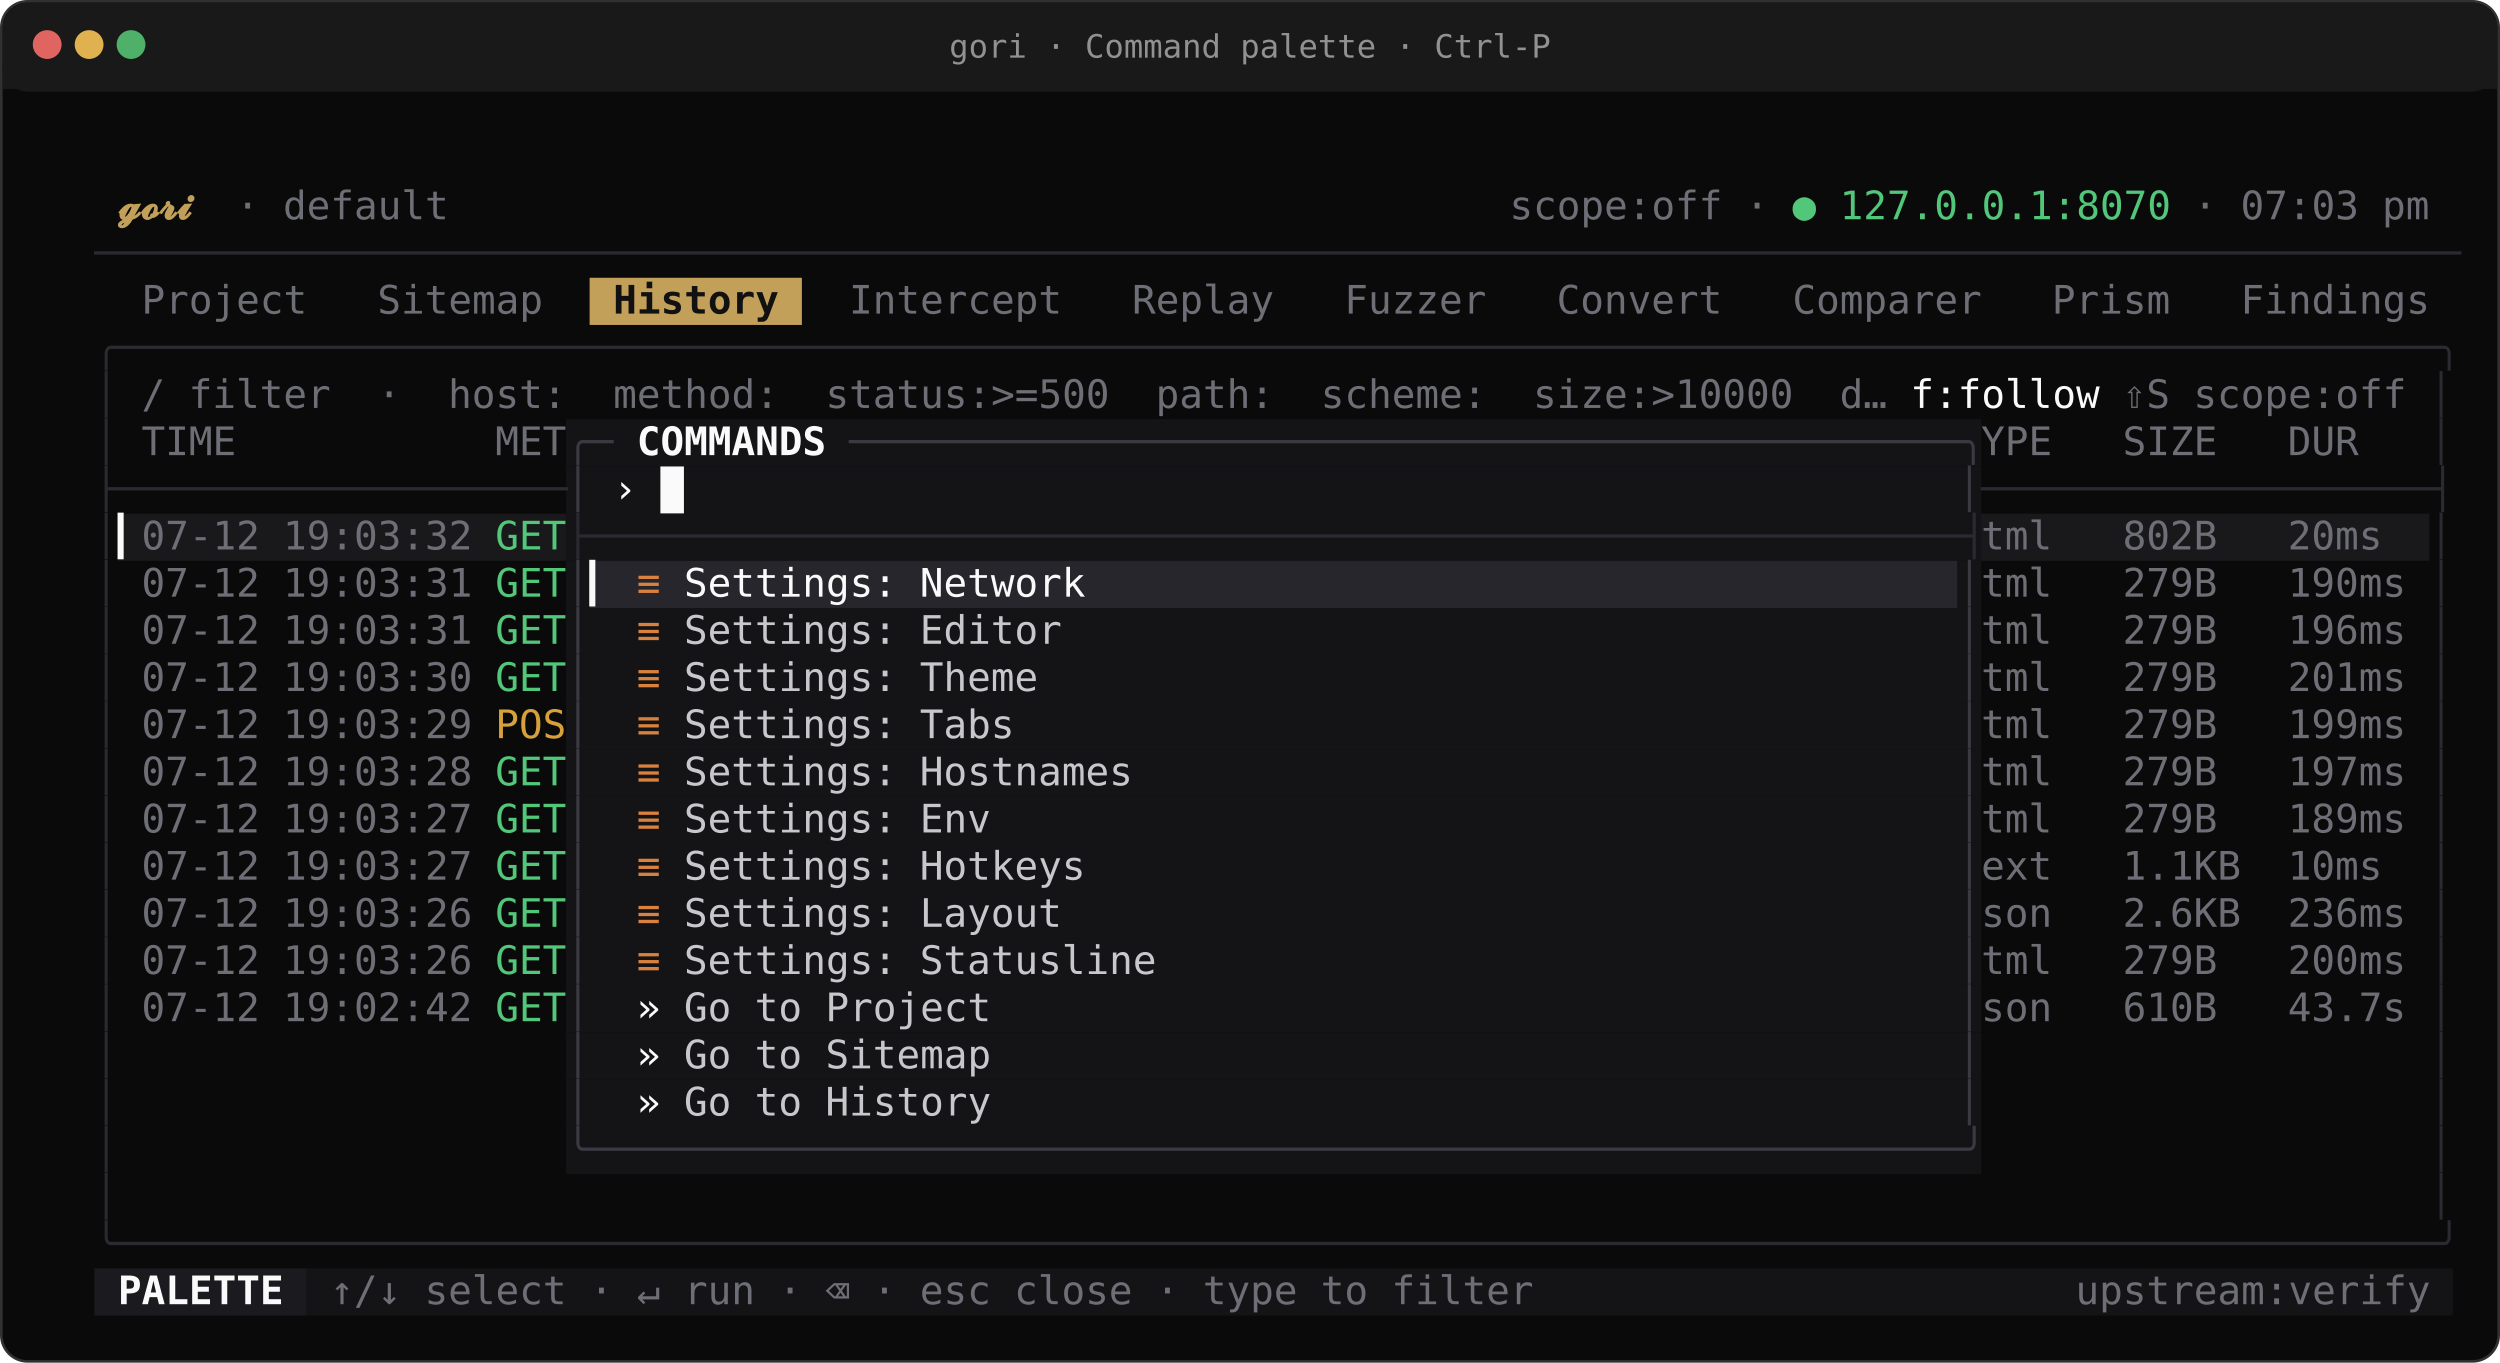
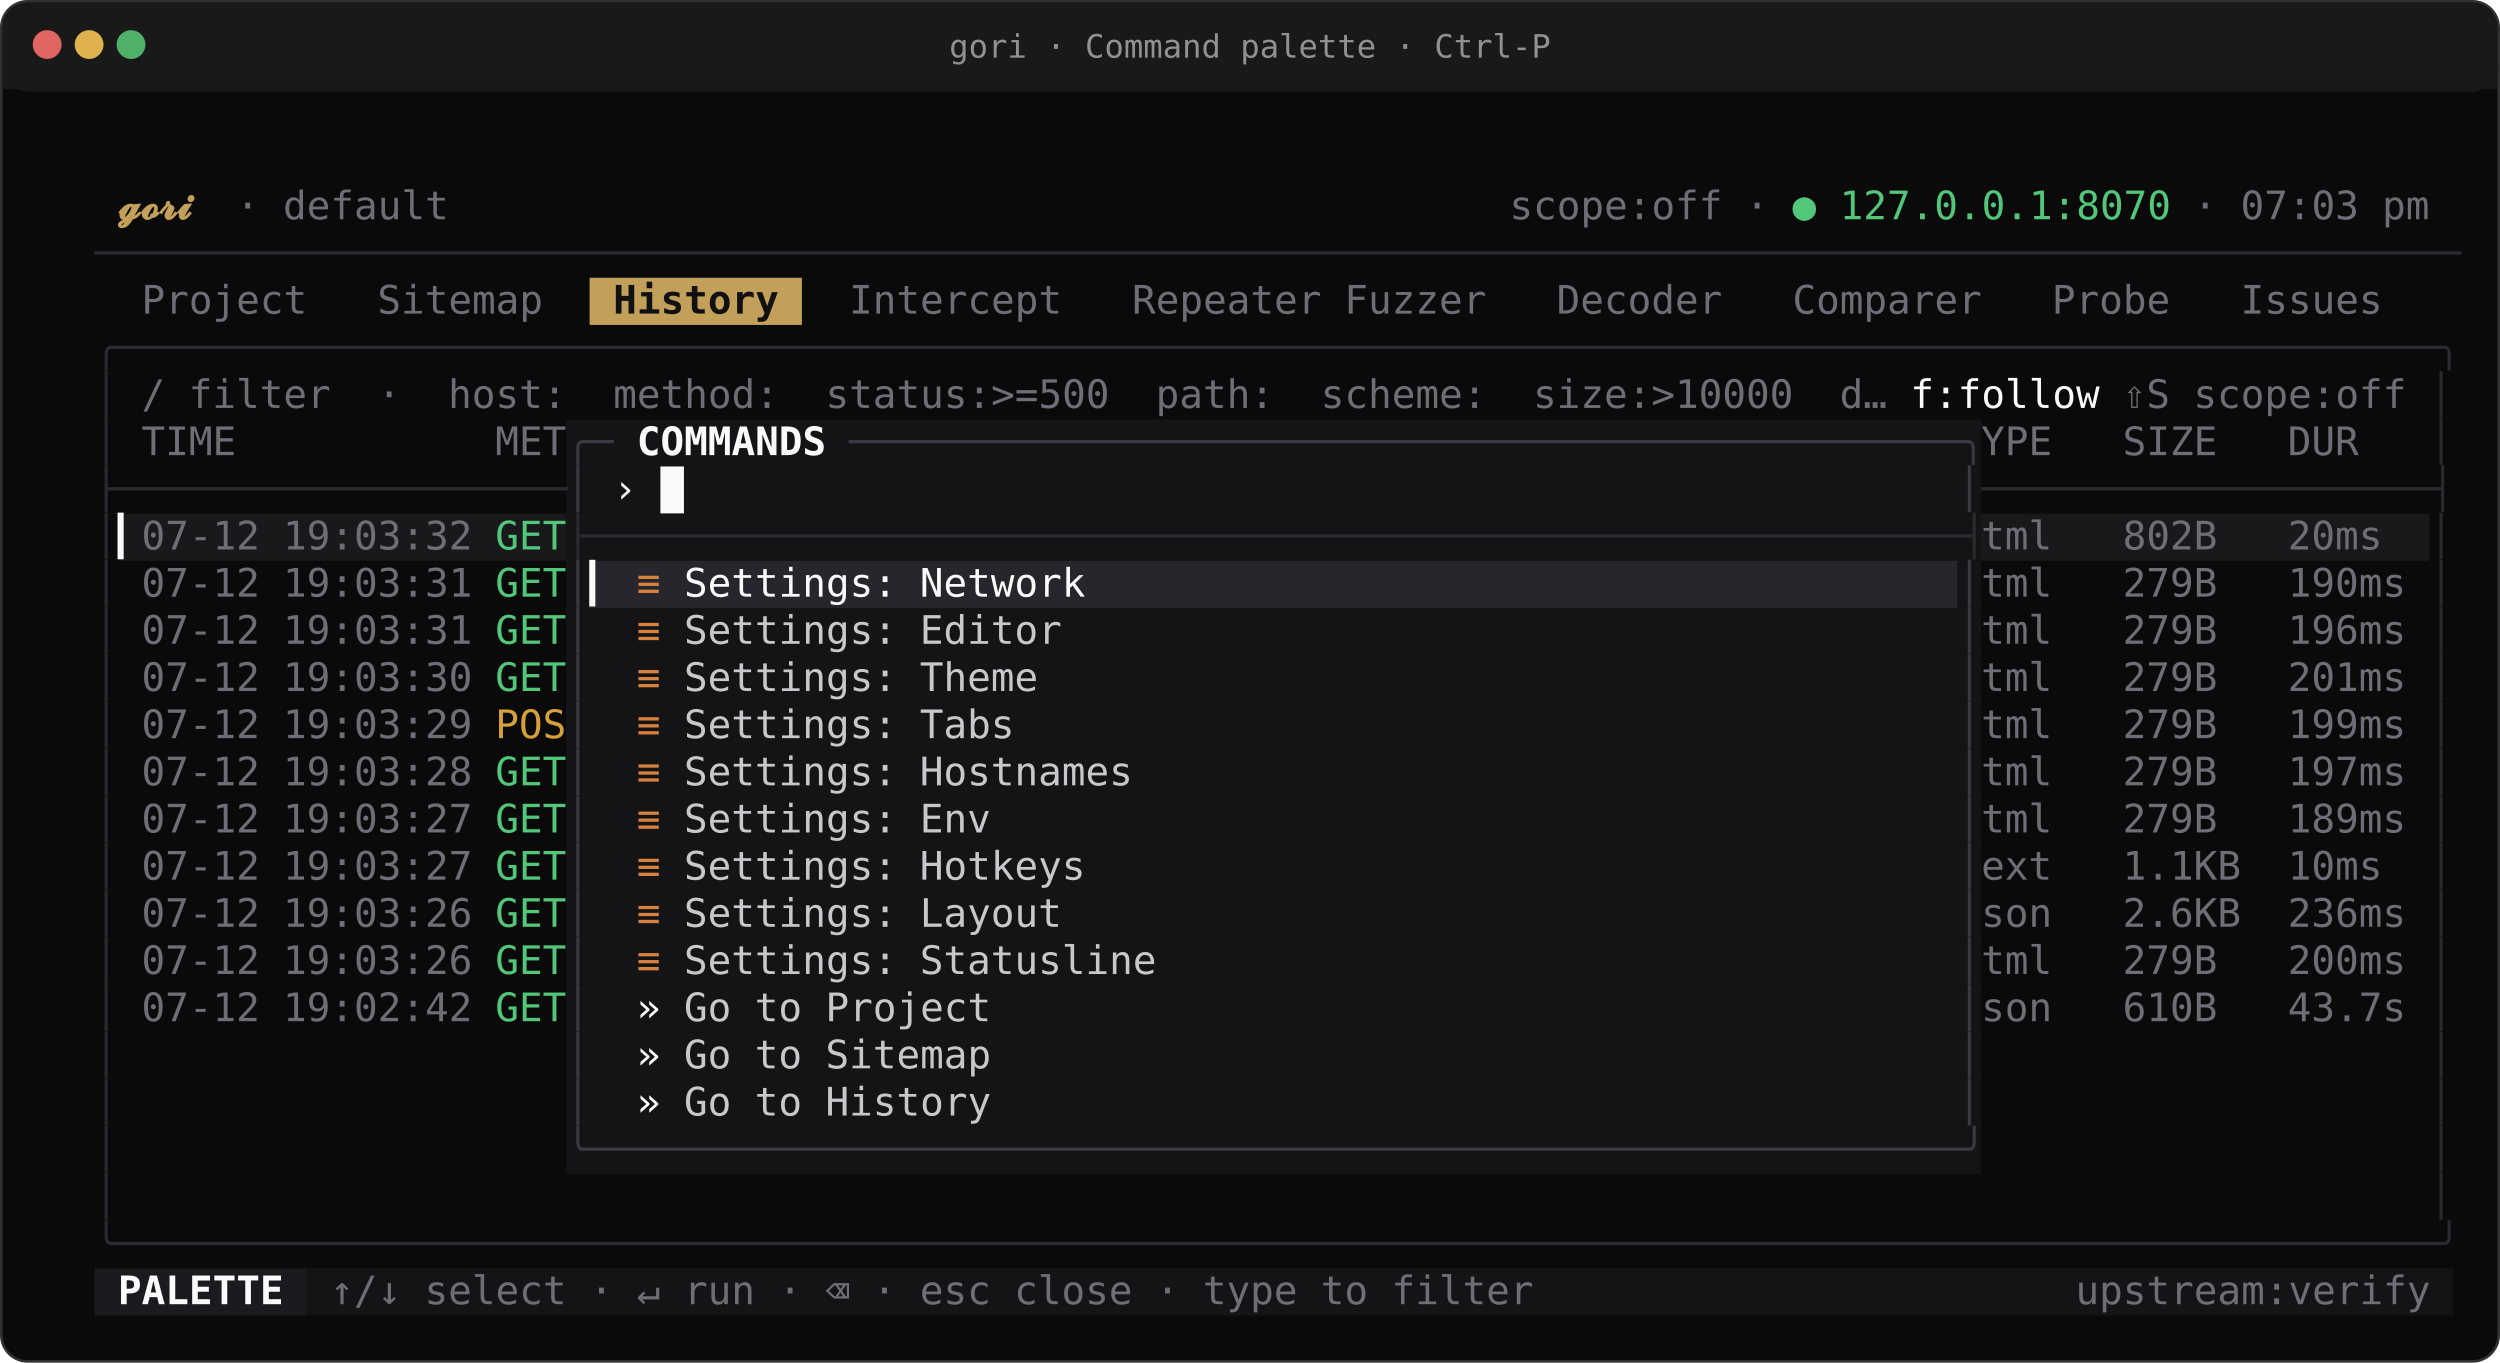
<svg xmlns="http://www.w3.org/2000/svg" width="954" height="520" viewBox="0 0 954.0 520.0" font-family="ui-monospace,'SF Mono','JetBrains Mono',Menlo,Consolas,monospace" font-size="15.0px" role="img" aria-label="gori · Command palette · Ctrl-P">
  <rect x="0.5" y="0.5" width="953.0" height="519.0" rx="10" ry="10" fill="#0a0a0b" stroke="#313132" stroke-width="1" />
  <rect x="1" y="1" width="952.0" height="34.0" rx="10" ry="10" fill="#19191a" />
  <rect x="1" y="24.0" width="952.0" height="10" fill="#19191a" />
  <circle cx="18.0" cy="17.0" r="5.5" fill="#e0645f" />
  <circle cx="34.0" cy="17.0" r="5.5" fill="#e0b24f" />
  <circle cx="50.0" cy="17.0" r="5.5" fill="#4fb06a" />
  <text x="477.0" y="22.0" text-anchor="middle" fill="#919191" font-size="12.3px">gori · Command palette · Ctrl-P</text>
  <rect x="225.00" y="106.00" width="81.00" height="18.00" fill="#c2a05a" />
  <rect x="216.00" y="160.00" width="540.00" height="18.00" fill="#141417" />
  <rect x="216.00" y="178.00" width="36.00" height="18.00" fill="#141417" />
  <rect x="252.00" y="178.00" width="9.00" height="18.00" fill="#fafafa" />
  <rect x="261.00" y="178.00" width="495.00" height="18.00" fill="#141417" />
  <rect x="45.00" y="196.00" width="171.00" height="18.00" fill="#19191c" />
  <rect x="216.00" y="196.00" width="540.00" height="18.00" fill="#141417" />
  <rect x="756.00" y="196.00" width="171.00" height="18.00" fill="#19191c" />
  <rect x="216.00" y="214.00" width="9.00" height="18.00" fill="#141417" />
  <rect x="225.00" y="214.00" width="522.00" height="18.00" fill="#26262c" />
  <rect x="747.00" y="214.00" width="9.00" height="18.00" fill="#141417" />
  <rect x="216.00" y="232.00" width="540.00" height="18.00" fill="#141417" />
  <rect x="216.00" y="250.00" width="540.00" height="18.00" fill="#141417" />
  <rect x="216.00" y="268.00" width="540.00" height="18.00" fill="#141417" />
  <rect x="216.00" y="286.00" width="540.00" height="18.00" fill="#141417" />
  <rect x="216.00" y="304.00" width="540.00" height="18.00" fill="#141417" />
  <rect x="216.00" y="322.00" width="540.00" height="18.00" fill="#141417" />
  <rect x="216.00" y="340.00" width="540.00" height="18.00" fill="#141417" />
  <rect x="216.00" y="358.00" width="540.00" height="18.00" fill="#141417" />
  <rect x="216.00" y="376.00" width="540.00" height="18.00" fill="#141417" />
  <rect x="216.00" y="394.00" width="540.00" height="18.00" fill="#141417" />
  <rect x="216.00" y="412.00" width="540.00" height="18.00" fill="#141417" />
  <rect x="216.00" y="430.00" width="540.00" height="18.00" fill="#141417" />
  <rect x="36.00" y="484.00" width="81.00" height="18.00" fill="#1b1b1f" />
  <rect x="117.00" y="484.00" width="819.00" height="18.00" fill="#141417" />
  <text x="45.00" y="83.68" textLength="36.00" lengthAdjust="spacingAndGlyphs" fill="#c2a05a" font-weight="700" xml:space="preserve">𝓰𝓸𝓻𝓲</text>
  <text x="90.00" y="83.68" textLength="9.00" lengthAdjust="spacingAndGlyphs" fill="#6e6e76" xml:space="preserve">·</text>
  <text x="108.00" y="83.68" textLength="63.00" lengthAdjust="spacingAndGlyphs" fill="#6e6e76" xml:space="preserve">default</text>
  <text x="576.00" y="83.68" textLength="81.00" lengthAdjust="spacingAndGlyphs" fill="#6e6e76" xml:space="preserve">scope:off</text>
  <text x="666.00" y="83.68" textLength="9.00" lengthAdjust="spacingAndGlyphs" fill="#6e6e76" xml:space="preserve">·</text>
  <text x="684.00" y="83.68" textLength="9.00" lengthAdjust="spacingAndGlyphs" fill="#52c77a" xml:space="preserve">●</text>
  <text x="702.00" y="83.68" textLength="126.00" lengthAdjust="spacingAndGlyphs" fill="#52c77a" xml:space="preserve">127.0.0.1:8070</text>
  <text x="837.00" y="83.68" textLength="9.00" lengthAdjust="spacingAndGlyphs" fill="#6e6e76" xml:space="preserve">·</text>
  <text x="855.00" y="83.68" textLength="45.00" lengthAdjust="spacingAndGlyphs" fill="#6e6e76" xml:space="preserve">07:03</text>
  <text x="909.00" y="83.68" textLength="18.00" lengthAdjust="spacingAndGlyphs" fill="#6e6e76" xml:space="preserve">pm</text>
  <text x="36.00" y="101.68" textLength="900.00" lengthAdjust="spacingAndGlyphs" fill="#2a2a30" xml:space="preserve">────────────────────────────────────────────────────────────────────────────────────────────────────</text>
  <text x="54.00" y="119.68" textLength="63.00" lengthAdjust="spacingAndGlyphs" fill="#6e6e76" xml:space="preserve">Project</text>
  <text x="144.00" y="119.68" textLength="63.00" lengthAdjust="spacingAndGlyphs" fill="#6e6e76" xml:space="preserve">Sitemap</text>
  <text x="234.00" y="119.68" textLength="63.00" lengthAdjust="spacingAndGlyphs" fill="#111111" font-weight="700" xml:space="preserve">History</text>
  <text x="324.00" y="119.68" textLength="81.00" lengthAdjust="spacingAndGlyphs" fill="#6e6e76" xml:space="preserve">Intercept</text>
-   <text x="432.00" y="119.68" textLength="54.00" lengthAdjust="spacingAndGlyphs" fill="#6e6e76" xml:space="preserve">Replay</text>
+   <text x="432.00" y="119.68" textLength="54.00" lengthAdjust="spacingAndGlyphs" fill="#6e6e76" xml:space="preserve">Repeater</text>
  <text x="513.00" y="119.68" textLength="54.00" lengthAdjust="spacingAndGlyphs" fill="#6e6e76" xml:space="preserve">Fuzzer</text>
-   <text x="594.00" y="119.68" textLength="63.00" lengthAdjust="spacingAndGlyphs" fill="#6e6e76" xml:space="preserve">Convert</text>
+   <text x="594.00" y="119.68" textLength="63.00" lengthAdjust="spacingAndGlyphs" fill="#6e6e76" xml:space="preserve">Decoder</text>
  <text x="684.00" y="119.68" textLength="72.00" lengthAdjust="spacingAndGlyphs" fill="#6e6e76" xml:space="preserve">Comparer</text>
-   <text x="783.00" y="119.68" textLength="45.00" lengthAdjust="spacingAndGlyphs" fill="#6e6e76" xml:space="preserve">Prism</text>
-   <text x="855.00" y="119.68" textLength="72.00" lengthAdjust="spacingAndGlyphs" fill="#6e6e76" xml:space="preserve">Findings</text>
+   <text x="783.00" y="119.68" textLength="45.00" lengthAdjust="spacingAndGlyphs" fill="#6e6e76" xml:space="preserve">Probe</text>
+   <text x="855.00" y="119.68" textLength="72.00" lengthAdjust="spacingAndGlyphs" fill="#6e6e76" xml:space="preserve">Issues</text>
  <text x="36.00" y="137.68" textLength="900.00" lengthAdjust="spacingAndGlyphs" fill="#2a2a30" xml:space="preserve">╭──────────────────────────────────────────────────────────────────────────────────────────────────╮</text>
  <text x="36.00" y="155.68" textLength="9.00" lengthAdjust="spacingAndGlyphs" fill="#2a2a30" xml:space="preserve">│</text>
  <text x="54.00" y="155.68" textLength="9.00" lengthAdjust="spacingAndGlyphs" fill="#6e6e76" xml:space="preserve">/</text>
  <text x="72.00" y="155.68" textLength="54.00" lengthAdjust="spacingAndGlyphs" fill="#6e6e76" xml:space="preserve">filter</text>
  <text x="144.00" y="155.68" textLength="9.00" lengthAdjust="spacingAndGlyphs" fill="#6e6e76" xml:space="preserve">·</text>
  <text x="171.00" y="155.68" textLength="45.00" lengthAdjust="spacingAndGlyphs" fill="#6e6e76" xml:space="preserve">host:</text>
  <text x="234.00" y="155.68" textLength="63.00" lengthAdjust="spacingAndGlyphs" fill="#6e6e76" xml:space="preserve">method:</text>
  <text x="315.00" y="155.68" textLength="108.00" lengthAdjust="spacingAndGlyphs" fill="#6e6e76" xml:space="preserve">status:&gt;=500</text>
  <text x="441.00" y="155.68" textLength="45.00" lengthAdjust="spacingAndGlyphs" fill="#6e6e76" xml:space="preserve">path:</text>
  <text x="504.00" y="155.68" textLength="63.00" lengthAdjust="spacingAndGlyphs" fill="#6e6e76" xml:space="preserve">scheme:</text>
  <text x="585.00" y="155.68" textLength="99.00" lengthAdjust="spacingAndGlyphs" fill="#6e6e76" xml:space="preserve">size:&gt;10000</text>
  <text x="702.00" y="155.68" textLength="18.00" lengthAdjust="spacingAndGlyphs" fill="#6e6e76" xml:space="preserve">d…</text>
  <text x="729.00" y="155.68" textLength="72.00" lengthAdjust="spacingAndGlyphs" fill="#fafafa" xml:space="preserve">f:follow</text>
  <text x="810.00" y="155.68" textLength="18.00" lengthAdjust="spacingAndGlyphs" fill="#6e6e76" xml:space="preserve">⇧S</text>
  <text x="837.00" y="155.68" textLength="81.00" lengthAdjust="spacingAndGlyphs" fill="#6e6e76" xml:space="preserve">scope:off</text>
  <text x="927.00" y="155.68" textLength="9.00" lengthAdjust="spacingAndGlyphs" fill="#2a2a30" xml:space="preserve">│</text>
  <text x="36.00" y="173.68" textLength="9.00" lengthAdjust="spacingAndGlyphs" fill="#2a2a30" xml:space="preserve">│</text>
  <text x="54.00" y="173.68" textLength="36.00" lengthAdjust="spacingAndGlyphs" fill="#6e6e76" xml:space="preserve">TIME</text>
  <text x="189.00" y="173.68" textLength="27.00" lengthAdjust="spacingAndGlyphs" fill="#6e6e76" xml:space="preserve">MET</text>
  <text x="216.00" y="173.68" textLength="18.00" lengthAdjust="spacingAndGlyphs" fill="#3a3a42" xml:space="preserve">╭─</text>
  <text x="243.00" y="173.68" textLength="72.00" lengthAdjust="spacingAndGlyphs" fill="#fafafa" font-weight="700" xml:space="preserve">COMMANDS</text>
  <text x="324.00" y="173.68" textLength="432.00" lengthAdjust="spacingAndGlyphs" fill="#3a3a42" xml:space="preserve">───────────────────────────────────────────────╮</text>
  <text x="756.00" y="173.68" textLength="27.00" lengthAdjust="spacingAndGlyphs" fill="#6e6e76" xml:space="preserve">YPE</text>
  <text x="810.00" y="173.68" textLength="36.00" lengthAdjust="spacingAndGlyphs" fill="#6e6e76" xml:space="preserve">SIZE</text>
  <text x="873.00" y="173.68" textLength="27.00" lengthAdjust="spacingAndGlyphs" fill="#6e6e76" xml:space="preserve">DUR</text>
  <text x="927.00" y="173.68" textLength="9.00" lengthAdjust="spacingAndGlyphs" fill="#2a2a30" xml:space="preserve">│</text>
  <text x="36.00" y="191.68" textLength="180.00" lengthAdjust="spacingAndGlyphs" fill="#2a2a30" xml:space="preserve">├───────────────────</text>
  <text x="216.00" y="191.68" textLength="9.00" lengthAdjust="spacingAndGlyphs" fill="#3a3a42" xml:space="preserve">│</text>
  <text x="234.00" y="191.68" textLength="9.00" lengthAdjust="spacingAndGlyphs" fill="#fafafa" xml:space="preserve">›</text>
  <text x="747.00" y="191.68" textLength="9.00" lengthAdjust="spacingAndGlyphs" fill="#3a3a42" xml:space="preserve">│</text>
  <text x="756.00" y="191.68" textLength="180.00" lengthAdjust="spacingAndGlyphs" fill="#2a2a30" xml:space="preserve">───────────────────┤</text>
  <text x="36.00" y="209.68" textLength="9.00" lengthAdjust="spacingAndGlyphs" fill="#2a2a30" xml:space="preserve">│</text>
  <text x="45.00" y="209.68" textLength="9.00" lengthAdjust="spacingAndGlyphs" fill="#fafafa" xml:space="preserve">▎</text>
  <text x="54.00" y="209.68" textLength="45.00" lengthAdjust="spacingAndGlyphs" fill="#6e6e76" xml:space="preserve">07-12</text>
  <text x="108.00" y="209.68" textLength="72.00" lengthAdjust="spacingAndGlyphs" fill="#6e6e76" xml:space="preserve">19:03:32</text>
  <text x="189.00" y="209.68" textLength="27.00" lengthAdjust="spacingAndGlyphs" fill="#52c77a" xml:space="preserve">GET</text>
  <text x="216.00" y="209.68" textLength="540.00" lengthAdjust="spacingAndGlyphs" fill="#2a2a30" xml:space="preserve">├──────────────────────────────────────────────────────────┤</text>
  <text x="756.00" y="209.68" textLength="27.00" lengthAdjust="spacingAndGlyphs" fill="#6e6e76" xml:space="preserve">tml</text>
  <text x="810.00" y="209.68" textLength="36.00" lengthAdjust="spacingAndGlyphs" fill="#6e6e76" xml:space="preserve">802B</text>
  <text x="873.00" y="209.68" textLength="36.00" lengthAdjust="spacingAndGlyphs" fill="#6e6e76" xml:space="preserve">20ms</text>
  <text x="927.00" y="209.68" textLength="9.00" lengthAdjust="spacingAndGlyphs" fill="#2a2a30" xml:space="preserve">│</text>
  <text x="36.00" y="227.68" textLength="9.00" lengthAdjust="spacingAndGlyphs" fill="#2a2a30" xml:space="preserve">│</text>
  <text x="54.00" y="227.68" textLength="45.00" lengthAdjust="spacingAndGlyphs" fill="#6e6e76" xml:space="preserve">07-12</text>
  <text x="108.00" y="227.68" textLength="72.00" lengthAdjust="spacingAndGlyphs" fill="#6e6e76" xml:space="preserve">19:03:31</text>
  <text x="189.00" y="227.68" textLength="27.00" lengthAdjust="spacingAndGlyphs" fill="#52c77a" xml:space="preserve">GET</text>
  <text x="216.00" y="227.68" textLength="9.00" lengthAdjust="spacingAndGlyphs" fill="#3a3a42" xml:space="preserve">│</text>
  <text x="225.00" y="227.68" textLength="9.00" lengthAdjust="spacingAndGlyphs" fill="#fafafa" xml:space="preserve">▎</text>
  <text x="243.00" y="227.68" textLength="9.00" lengthAdjust="spacingAndGlyphs" fill="#d9813f" xml:space="preserve">≡</text>
  <text x="261.00" y="227.68" textLength="81.00" lengthAdjust="spacingAndGlyphs" fill="#fafafa" xml:space="preserve">Settings:</text>
  <text x="351.00" y="227.68" textLength="63.00" lengthAdjust="spacingAndGlyphs" fill="#fafafa" xml:space="preserve">Network</text>
  <text x="747.00" y="227.68" textLength="9.00" lengthAdjust="spacingAndGlyphs" fill="#3a3a42" xml:space="preserve">│</text>
  <text x="756.00" y="227.68" textLength="27.00" lengthAdjust="spacingAndGlyphs" fill="#6e6e76" xml:space="preserve">tml</text>
  <text x="810.00" y="227.68" textLength="36.00" lengthAdjust="spacingAndGlyphs" fill="#6e6e76" xml:space="preserve">279B</text>
  <text x="873.00" y="227.68" textLength="45.00" lengthAdjust="spacingAndGlyphs" fill="#6e6e76" xml:space="preserve">190ms</text>
  <text x="927.00" y="227.68" textLength="9.00" lengthAdjust="spacingAndGlyphs" fill="#2a2a30" xml:space="preserve">│</text>
  <text x="36.00" y="245.68" textLength="9.00" lengthAdjust="spacingAndGlyphs" fill="#2a2a30" xml:space="preserve">│</text>
  <text x="54.00" y="245.68" textLength="45.00" lengthAdjust="spacingAndGlyphs" fill="#6e6e76" xml:space="preserve">07-12</text>
  <text x="108.00" y="245.68" textLength="72.00" lengthAdjust="spacingAndGlyphs" fill="#6e6e76" xml:space="preserve">19:03:31</text>
  <text x="189.00" y="245.68" textLength="27.00" lengthAdjust="spacingAndGlyphs" fill="#52c77a" xml:space="preserve">GET</text>
  <text x="216.00" y="245.68" textLength="9.00" lengthAdjust="spacingAndGlyphs" fill="#3a3a42" xml:space="preserve">│</text>
  <text x="243.00" y="245.68" textLength="9.00" lengthAdjust="spacingAndGlyphs" fill="#d9813f" xml:space="preserve">≡</text>
  <text x="261.00" y="245.68" textLength="81.00" lengthAdjust="spacingAndGlyphs" fill="#c8c8cc" xml:space="preserve">Settings:</text>
  <text x="351.00" y="245.68" textLength="54.00" lengthAdjust="spacingAndGlyphs" fill="#c8c8cc" xml:space="preserve">Editor</text>
  <text x="747.00" y="245.68" textLength="9.00" lengthAdjust="spacingAndGlyphs" fill="#3a3a42" xml:space="preserve">│</text>
  <text x="756.00" y="245.68" textLength="27.00" lengthAdjust="spacingAndGlyphs" fill="#6e6e76" xml:space="preserve">tml</text>
  <text x="810.00" y="245.68" textLength="36.00" lengthAdjust="spacingAndGlyphs" fill="#6e6e76" xml:space="preserve">279B</text>
  <text x="873.00" y="245.68" textLength="45.00" lengthAdjust="spacingAndGlyphs" fill="#6e6e76" xml:space="preserve">196ms</text>
  <text x="927.00" y="245.68" textLength="9.00" lengthAdjust="spacingAndGlyphs" fill="#2a2a30" xml:space="preserve">│</text>
  <text x="36.00" y="263.68" textLength="9.00" lengthAdjust="spacingAndGlyphs" fill="#2a2a30" xml:space="preserve">│</text>
  <text x="54.00" y="263.68" textLength="45.00" lengthAdjust="spacingAndGlyphs" fill="#6e6e76" xml:space="preserve">07-12</text>
  <text x="108.00" y="263.68" textLength="72.00" lengthAdjust="spacingAndGlyphs" fill="#6e6e76" xml:space="preserve">19:03:30</text>
  <text x="189.00" y="263.68" textLength="27.00" lengthAdjust="spacingAndGlyphs" fill="#52c77a" xml:space="preserve">GET</text>
  <text x="216.00" y="263.68" textLength="9.00" lengthAdjust="spacingAndGlyphs" fill="#3a3a42" xml:space="preserve">│</text>
  <text x="243.00" y="263.68" textLength="9.00" lengthAdjust="spacingAndGlyphs" fill="#d9813f" xml:space="preserve">≡</text>
  <text x="261.00" y="263.68" textLength="81.00" lengthAdjust="spacingAndGlyphs" fill="#c8c8cc" xml:space="preserve">Settings:</text>
  <text x="351.00" y="263.68" textLength="45.00" lengthAdjust="spacingAndGlyphs" fill="#c8c8cc" xml:space="preserve">Theme</text>
  <text x="747.00" y="263.68" textLength="9.00" lengthAdjust="spacingAndGlyphs" fill="#3a3a42" xml:space="preserve">│</text>
  <text x="756.00" y="263.68" textLength="27.00" lengthAdjust="spacingAndGlyphs" fill="#6e6e76" xml:space="preserve">tml</text>
  <text x="810.00" y="263.68" textLength="36.00" lengthAdjust="spacingAndGlyphs" fill="#6e6e76" xml:space="preserve">279B</text>
  <text x="873.00" y="263.68" textLength="45.00" lengthAdjust="spacingAndGlyphs" fill="#6e6e76" xml:space="preserve">201ms</text>
  <text x="927.00" y="263.68" textLength="9.00" lengthAdjust="spacingAndGlyphs" fill="#2a2a30" xml:space="preserve">│</text>
  <text x="36.00" y="281.68" textLength="9.00" lengthAdjust="spacingAndGlyphs" fill="#2a2a30" xml:space="preserve">│</text>
  <text x="54.00" y="281.68" textLength="45.00" lengthAdjust="spacingAndGlyphs" fill="#6e6e76" xml:space="preserve">07-12</text>
  <text x="108.00" y="281.68" textLength="72.00" lengthAdjust="spacingAndGlyphs" fill="#6e6e76" xml:space="preserve">19:03:29</text>
  <text x="189.00" y="281.68" textLength="27.00" lengthAdjust="spacingAndGlyphs" fill="#d6a13a" xml:space="preserve">POS</text>
  <text x="216.00" y="281.68" textLength="9.00" lengthAdjust="spacingAndGlyphs" fill="#3a3a42" xml:space="preserve">│</text>
  <text x="243.00" y="281.68" textLength="9.00" lengthAdjust="spacingAndGlyphs" fill="#d9813f" xml:space="preserve">≡</text>
  <text x="261.00" y="281.68" textLength="81.00" lengthAdjust="spacingAndGlyphs" fill="#c8c8cc" xml:space="preserve">Settings:</text>
  <text x="351.00" y="281.68" textLength="36.00" lengthAdjust="spacingAndGlyphs" fill="#c8c8cc" xml:space="preserve">Tabs</text>
  <text x="747.00" y="281.68" textLength="9.00" lengthAdjust="spacingAndGlyphs" fill="#3a3a42" xml:space="preserve">│</text>
  <text x="756.00" y="281.68" textLength="27.00" lengthAdjust="spacingAndGlyphs" fill="#6e6e76" xml:space="preserve">tml</text>
  <text x="810.00" y="281.68" textLength="36.00" lengthAdjust="spacingAndGlyphs" fill="#6e6e76" xml:space="preserve">279B</text>
  <text x="873.00" y="281.68" textLength="45.00" lengthAdjust="spacingAndGlyphs" fill="#6e6e76" xml:space="preserve">199ms</text>
  <text x="927.00" y="281.68" textLength="9.00" lengthAdjust="spacingAndGlyphs" fill="#2a2a30" xml:space="preserve">│</text>
  <text x="36.00" y="299.68" textLength="9.00" lengthAdjust="spacingAndGlyphs" fill="#2a2a30" xml:space="preserve">│</text>
  <text x="54.00" y="299.68" textLength="45.00" lengthAdjust="spacingAndGlyphs" fill="#6e6e76" xml:space="preserve">07-12</text>
  <text x="108.00" y="299.68" textLength="72.00" lengthAdjust="spacingAndGlyphs" fill="#6e6e76" xml:space="preserve">19:03:28</text>
  <text x="189.00" y="299.68" textLength="27.00" lengthAdjust="spacingAndGlyphs" fill="#52c77a" xml:space="preserve">GET</text>
  <text x="216.00" y="299.68" textLength="9.00" lengthAdjust="spacingAndGlyphs" fill="#3a3a42" xml:space="preserve">│</text>
  <text x="243.00" y="299.68" textLength="9.00" lengthAdjust="spacingAndGlyphs" fill="#d9813f" xml:space="preserve">≡</text>
  <text x="261.00" y="299.68" textLength="81.00" lengthAdjust="spacingAndGlyphs" fill="#c8c8cc" xml:space="preserve">Settings:</text>
  <text x="351.00" y="299.68" textLength="81.00" lengthAdjust="spacingAndGlyphs" fill="#c8c8cc" xml:space="preserve">Hostnames</text>
  <text x="747.00" y="299.68" textLength="9.00" lengthAdjust="spacingAndGlyphs" fill="#3a3a42" xml:space="preserve">│</text>
  <text x="756.00" y="299.68" textLength="27.00" lengthAdjust="spacingAndGlyphs" fill="#6e6e76" xml:space="preserve">tml</text>
  <text x="810.00" y="299.68" textLength="36.00" lengthAdjust="spacingAndGlyphs" fill="#6e6e76" xml:space="preserve">279B</text>
  <text x="873.00" y="299.68" textLength="45.00" lengthAdjust="spacingAndGlyphs" fill="#6e6e76" xml:space="preserve">197ms</text>
  <text x="927.00" y="299.68" textLength="9.00" lengthAdjust="spacingAndGlyphs" fill="#2a2a30" xml:space="preserve">│</text>
  <text x="36.00" y="317.68" textLength="9.00" lengthAdjust="spacingAndGlyphs" fill="#2a2a30" xml:space="preserve">│</text>
  <text x="54.00" y="317.68" textLength="45.00" lengthAdjust="spacingAndGlyphs" fill="#6e6e76" xml:space="preserve">07-12</text>
  <text x="108.00" y="317.68" textLength="72.00" lengthAdjust="spacingAndGlyphs" fill="#6e6e76" xml:space="preserve">19:03:27</text>
  <text x="189.00" y="317.68" textLength="27.00" lengthAdjust="spacingAndGlyphs" fill="#52c77a" xml:space="preserve">GET</text>
  <text x="216.00" y="317.68" textLength="9.00" lengthAdjust="spacingAndGlyphs" fill="#3a3a42" xml:space="preserve">│</text>
  <text x="243.00" y="317.68" textLength="9.00" lengthAdjust="spacingAndGlyphs" fill="#d9813f" xml:space="preserve">≡</text>
  <text x="261.00" y="317.68" textLength="81.00" lengthAdjust="spacingAndGlyphs" fill="#c8c8cc" xml:space="preserve">Settings:</text>
  <text x="351.00" y="317.68" textLength="27.00" lengthAdjust="spacingAndGlyphs" fill="#c8c8cc" xml:space="preserve">Env</text>
  <text x="747.00" y="317.68" textLength="9.00" lengthAdjust="spacingAndGlyphs" fill="#3a3a42" xml:space="preserve">│</text>
  <text x="756.00" y="317.68" textLength="27.00" lengthAdjust="spacingAndGlyphs" fill="#6e6e76" xml:space="preserve">tml</text>
  <text x="810.00" y="317.68" textLength="36.00" lengthAdjust="spacingAndGlyphs" fill="#6e6e76" xml:space="preserve">279B</text>
  <text x="873.00" y="317.68" textLength="45.00" lengthAdjust="spacingAndGlyphs" fill="#6e6e76" xml:space="preserve">189ms</text>
  <text x="927.00" y="317.68" textLength="9.00" lengthAdjust="spacingAndGlyphs" fill="#2a2a30" xml:space="preserve">│</text>
  <text x="36.00" y="335.68" textLength="9.00" lengthAdjust="spacingAndGlyphs" fill="#2a2a30" xml:space="preserve">│</text>
  <text x="54.00" y="335.68" textLength="45.00" lengthAdjust="spacingAndGlyphs" fill="#6e6e76" xml:space="preserve">07-12</text>
  <text x="108.00" y="335.68" textLength="72.00" lengthAdjust="spacingAndGlyphs" fill="#6e6e76" xml:space="preserve">19:03:27</text>
  <text x="189.00" y="335.68" textLength="27.00" lengthAdjust="spacingAndGlyphs" fill="#52c77a" xml:space="preserve">GET</text>
  <text x="216.00" y="335.68" textLength="9.00" lengthAdjust="spacingAndGlyphs" fill="#3a3a42" xml:space="preserve">│</text>
  <text x="243.00" y="335.68" textLength="9.00" lengthAdjust="spacingAndGlyphs" fill="#d9813f" xml:space="preserve">≡</text>
  <text x="261.00" y="335.68" textLength="81.00" lengthAdjust="spacingAndGlyphs" fill="#c8c8cc" xml:space="preserve">Settings:</text>
  <text x="351.00" y="335.68" textLength="63.00" lengthAdjust="spacingAndGlyphs" fill="#c8c8cc" xml:space="preserve">Hotkeys</text>
  <text x="747.00" y="335.68" textLength="9.00" lengthAdjust="spacingAndGlyphs" fill="#3a3a42" xml:space="preserve">│</text>
  <text x="756.00" y="335.68" textLength="27.00" lengthAdjust="spacingAndGlyphs" fill="#6e6e76" xml:space="preserve">ext</text>
  <text x="810.00" y="335.68" textLength="45.00" lengthAdjust="spacingAndGlyphs" fill="#6e6e76" xml:space="preserve">1.1KB</text>
  <text x="873.00" y="335.68" textLength="36.00" lengthAdjust="spacingAndGlyphs" fill="#6e6e76" xml:space="preserve">10ms</text>
  <text x="927.00" y="335.68" textLength="9.00" lengthAdjust="spacingAndGlyphs" fill="#2a2a30" xml:space="preserve">│</text>
  <text x="36.00" y="353.68" textLength="9.00" lengthAdjust="spacingAndGlyphs" fill="#2a2a30" xml:space="preserve">│</text>
  <text x="54.00" y="353.68" textLength="45.00" lengthAdjust="spacingAndGlyphs" fill="#6e6e76" xml:space="preserve">07-12</text>
  <text x="108.00" y="353.68" textLength="72.00" lengthAdjust="spacingAndGlyphs" fill="#6e6e76" xml:space="preserve">19:03:26</text>
  <text x="189.00" y="353.68" textLength="27.00" lengthAdjust="spacingAndGlyphs" fill="#52c77a" xml:space="preserve">GET</text>
  <text x="216.00" y="353.68" textLength="9.00" lengthAdjust="spacingAndGlyphs" fill="#3a3a42" xml:space="preserve">│</text>
  <text x="243.00" y="353.68" textLength="9.00" lengthAdjust="spacingAndGlyphs" fill="#d9813f" xml:space="preserve">≡</text>
  <text x="261.00" y="353.68" textLength="81.00" lengthAdjust="spacingAndGlyphs" fill="#c8c8cc" xml:space="preserve">Settings:</text>
  <text x="351.00" y="353.68" textLength="54.00" lengthAdjust="spacingAndGlyphs" fill="#c8c8cc" xml:space="preserve">Layout</text>
  <text x="747.00" y="353.68" textLength="9.00" lengthAdjust="spacingAndGlyphs" fill="#3a3a42" xml:space="preserve">│</text>
  <text x="756.00" y="353.68" textLength="27.00" lengthAdjust="spacingAndGlyphs" fill="#6e6e76" xml:space="preserve">son</text>
  <text x="810.00" y="353.68" textLength="45.00" lengthAdjust="spacingAndGlyphs" fill="#6e6e76" xml:space="preserve">2.6KB</text>
  <text x="873.00" y="353.68" textLength="45.00" lengthAdjust="spacingAndGlyphs" fill="#6e6e76" xml:space="preserve">236ms</text>
  <text x="927.00" y="353.68" textLength="9.00" lengthAdjust="spacingAndGlyphs" fill="#2a2a30" xml:space="preserve">│</text>
  <text x="36.00" y="371.68" textLength="9.00" lengthAdjust="spacingAndGlyphs" fill="#2a2a30" xml:space="preserve">│</text>
  <text x="54.00" y="371.68" textLength="45.00" lengthAdjust="spacingAndGlyphs" fill="#6e6e76" xml:space="preserve">07-12</text>
  <text x="108.00" y="371.68" textLength="72.00" lengthAdjust="spacingAndGlyphs" fill="#6e6e76" xml:space="preserve">19:03:26</text>
  <text x="189.00" y="371.68" textLength="27.00" lengthAdjust="spacingAndGlyphs" fill="#52c77a" xml:space="preserve">GET</text>
  <text x="216.00" y="371.68" textLength="9.00" lengthAdjust="spacingAndGlyphs" fill="#3a3a42" xml:space="preserve">│</text>
  <text x="243.00" y="371.68" textLength="9.00" lengthAdjust="spacingAndGlyphs" fill="#d9813f" xml:space="preserve">≡</text>
  <text x="261.00" y="371.68" textLength="81.00" lengthAdjust="spacingAndGlyphs" fill="#c8c8cc" xml:space="preserve">Settings:</text>
  <text x="351.00" y="371.68" textLength="90.00" lengthAdjust="spacingAndGlyphs" fill="#c8c8cc" xml:space="preserve">Statusline</text>
  <text x="747.00" y="371.68" textLength="9.00" lengthAdjust="spacingAndGlyphs" fill="#3a3a42" xml:space="preserve">│</text>
  <text x="756.00" y="371.68" textLength="27.00" lengthAdjust="spacingAndGlyphs" fill="#6e6e76" xml:space="preserve">tml</text>
  <text x="810.00" y="371.68" textLength="36.00" lengthAdjust="spacingAndGlyphs" fill="#6e6e76" xml:space="preserve">279B</text>
  <text x="873.00" y="371.68" textLength="45.00" lengthAdjust="spacingAndGlyphs" fill="#6e6e76" xml:space="preserve">200ms</text>
  <text x="927.00" y="371.68" textLength="9.00" lengthAdjust="spacingAndGlyphs" fill="#2a2a30" xml:space="preserve">│</text>
  <text x="36.00" y="389.68" textLength="9.00" lengthAdjust="spacingAndGlyphs" fill="#2a2a30" xml:space="preserve">│</text>
  <text x="54.00" y="389.68" textLength="45.00" lengthAdjust="spacingAndGlyphs" fill="#6e6e76" xml:space="preserve">07-12</text>
  <text x="108.00" y="389.68" textLength="72.00" lengthAdjust="spacingAndGlyphs" fill="#6e6e76" xml:space="preserve">19:02:42</text>
  <text x="189.00" y="389.68" textLength="27.00" lengthAdjust="spacingAndGlyphs" fill="#52c77a" xml:space="preserve">GET</text>
  <text x="216.00" y="389.68" textLength="9.00" lengthAdjust="spacingAndGlyphs" fill="#3a3a42" xml:space="preserve">│</text>
  <text x="243.00" y="389.68" textLength="9.00" lengthAdjust="spacingAndGlyphs" fill="#fafafa" xml:space="preserve">»</text>
  <text x="261.00" y="389.68" textLength="18.00" lengthAdjust="spacingAndGlyphs" fill="#c8c8cc" xml:space="preserve">Go</text>
  <text x="288.00" y="389.68" textLength="18.00" lengthAdjust="spacingAndGlyphs" fill="#c8c8cc" xml:space="preserve">to</text>
  <text x="315.00" y="389.68" textLength="63.00" lengthAdjust="spacingAndGlyphs" fill="#c8c8cc" xml:space="preserve">Project</text>
  <text x="747.00" y="389.68" textLength="9.00" lengthAdjust="spacingAndGlyphs" fill="#3a3a42" xml:space="preserve">│</text>
  <text x="756.00" y="389.68" textLength="27.00" lengthAdjust="spacingAndGlyphs" fill="#6e6e76" xml:space="preserve">son</text>
  <text x="810.00" y="389.68" textLength="36.00" lengthAdjust="spacingAndGlyphs" fill="#6e6e76" xml:space="preserve">610B</text>
  <text x="873.00" y="389.68" textLength="45.00" lengthAdjust="spacingAndGlyphs" fill="#6e6e76" xml:space="preserve">43.7s</text>
  <text x="927.00" y="389.68" textLength="9.00" lengthAdjust="spacingAndGlyphs" fill="#2a2a30" xml:space="preserve">│</text>
  <text x="36.00" y="407.68" textLength="9.00" lengthAdjust="spacingAndGlyphs" fill="#2a2a30" xml:space="preserve">│</text>
  <text x="216.00" y="407.68" textLength="9.00" lengthAdjust="spacingAndGlyphs" fill="#3a3a42" xml:space="preserve">│</text>
  <text x="243.00" y="407.68" textLength="9.00" lengthAdjust="spacingAndGlyphs" fill="#fafafa" xml:space="preserve">»</text>
  <text x="261.00" y="407.68" textLength="18.00" lengthAdjust="spacingAndGlyphs" fill="#c8c8cc" xml:space="preserve">Go</text>
  <text x="288.00" y="407.68" textLength="18.00" lengthAdjust="spacingAndGlyphs" fill="#c8c8cc" xml:space="preserve">to</text>
  <text x="315.00" y="407.68" textLength="63.00" lengthAdjust="spacingAndGlyphs" fill="#c8c8cc" xml:space="preserve">Sitemap</text>
  <text x="747.00" y="407.68" textLength="9.00" lengthAdjust="spacingAndGlyphs" fill="#3a3a42" xml:space="preserve">│</text>
  <text x="927.00" y="407.68" textLength="9.00" lengthAdjust="spacingAndGlyphs" fill="#2a2a30" xml:space="preserve">│</text>
  <text x="36.00" y="425.68" textLength="9.00" lengthAdjust="spacingAndGlyphs" fill="#2a2a30" xml:space="preserve">│</text>
  <text x="216.00" y="425.68" textLength="9.00" lengthAdjust="spacingAndGlyphs" fill="#3a3a42" xml:space="preserve">│</text>
  <text x="243.00" y="425.68" textLength="9.00" lengthAdjust="spacingAndGlyphs" fill="#fafafa" xml:space="preserve">»</text>
  <text x="261.00" y="425.68" textLength="18.00" lengthAdjust="spacingAndGlyphs" fill="#c8c8cc" xml:space="preserve">Go</text>
  <text x="288.00" y="425.68" textLength="18.00" lengthAdjust="spacingAndGlyphs" fill="#c8c8cc" xml:space="preserve">to</text>
  <text x="315.00" y="425.68" textLength="63.00" lengthAdjust="spacingAndGlyphs" fill="#c8c8cc" xml:space="preserve">History</text>
  <text x="747.00" y="425.68" textLength="9.00" lengthAdjust="spacingAndGlyphs" fill="#3a3a42" xml:space="preserve">│</text>
  <text x="927.00" y="425.68" textLength="9.00" lengthAdjust="spacingAndGlyphs" fill="#2a2a30" xml:space="preserve">│</text>
  <text x="36.00" y="443.68" textLength="9.00" lengthAdjust="spacingAndGlyphs" fill="#2a2a30" xml:space="preserve">│</text>
  <text x="216.00" y="443.68" textLength="540.00" lengthAdjust="spacingAndGlyphs" fill="#3a3a42" xml:space="preserve">╰──────────────────────────────────────────────────────────╯</text>
  <text x="927.00" y="443.68" textLength="9.00" lengthAdjust="spacingAndGlyphs" fill="#2a2a30" xml:space="preserve">│</text>
  <text x="36.00" y="461.68" textLength="9.00" lengthAdjust="spacingAndGlyphs" fill="#2a2a30" xml:space="preserve">│</text>
  <text x="927.00" y="461.68" textLength="9.00" lengthAdjust="spacingAndGlyphs" fill="#2a2a30" xml:space="preserve">│</text>
  <text x="36.00" y="479.68" textLength="900.00" lengthAdjust="spacingAndGlyphs" fill="#2a2a30" xml:space="preserve">╰──────────────────────────────────────────────────────────────────────────────────────────────────╯</text>
  <text x="45.00" y="497.68" textLength="63.00" lengthAdjust="spacingAndGlyphs" fill="#fafafa" font-weight="700" xml:space="preserve">PALETTE</text>
  <text x="126.00" y="497.68" textLength="27.00" lengthAdjust="spacingAndGlyphs" fill="#6e6e76" xml:space="preserve">↑/↓</text>
  <text x="162.00" y="497.68" textLength="54.00" lengthAdjust="spacingAndGlyphs" fill="#6e6e76" xml:space="preserve">select</text>
  <text x="225.00" y="497.68" textLength="9.00" lengthAdjust="spacingAndGlyphs" fill="#6e6e76" xml:space="preserve">·</text>
  <text x="243.00" y="497.68" textLength="9.00" lengthAdjust="spacingAndGlyphs" fill="#6e6e76" xml:space="preserve">↵</text>
  <text x="261.00" y="497.68" textLength="27.00" lengthAdjust="spacingAndGlyphs" fill="#6e6e76" xml:space="preserve">run</text>
  <text x="297.00" y="497.68" textLength="9.00" lengthAdjust="spacingAndGlyphs" fill="#6e6e76" xml:space="preserve">·</text>
  <text x="315.00" y="497.68" textLength="9.00" lengthAdjust="spacingAndGlyphs" fill="#6e6e76" xml:space="preserve">⌫</text>
  <text x="333.00" y="497.68" textLength="9.00" lengthAdjust="spacingAndGlyphs" fill="#6e6e76" xml:space="preserve">·</text>
  <text x="351.00" y="497.68" textLength="27.00" lengthAdjust="spacingAndGlyphs" fill="#6e6e76" xml:space="preserve">esc</text>
  <text x="387.00" y="497.68" textLength="45.00" lengthAdjust="spacingAndGlyphs" fill="#6e6e76" xml:space="preserve">close</text>
  <text x="441.00" y="497.68" textLength="9.00" lengthAdjust="spacingAndGlyphs" fill="#6e6e76" xml:space="preserve">·</text>
  <text x="459.00" y="497.68" textLength="36.00" lengthAdjust="spacingAndGlyphs" fill="#6e6e76" xml:space="preserve">type</text>
  <text x="504.00" y="497.68" textLength="18.00" lengthAdjust="spacingAndGlyphs" fill="#6e6e76" xml:space="preserve">to</text>
  <text x="531.00" y="497.68" textLength="54.00" lengthAdjust="spacingAndGlyphs" fill="#6e6e76" xml:space="preserve">filter</text>
  <text x="792.00" y="497.68" textLength="135.00" lengthAdjust="spacingAndGlyphs" fill="#6e6e76" xml:space="preserve">upstream:verify</text>
</svg>
